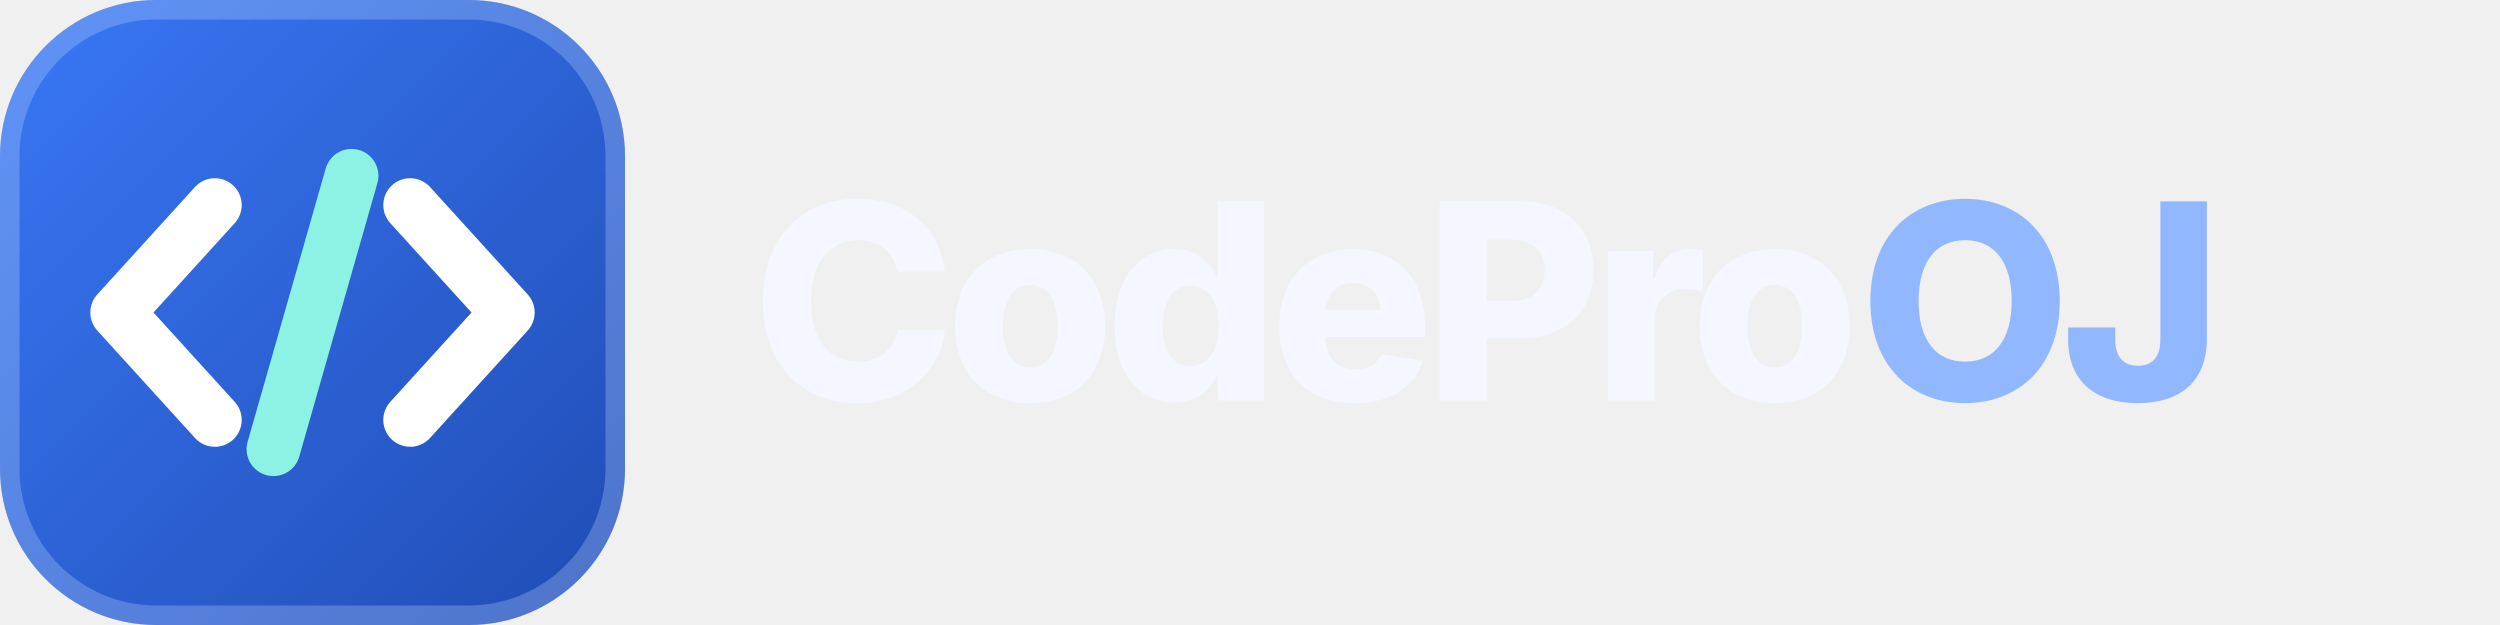
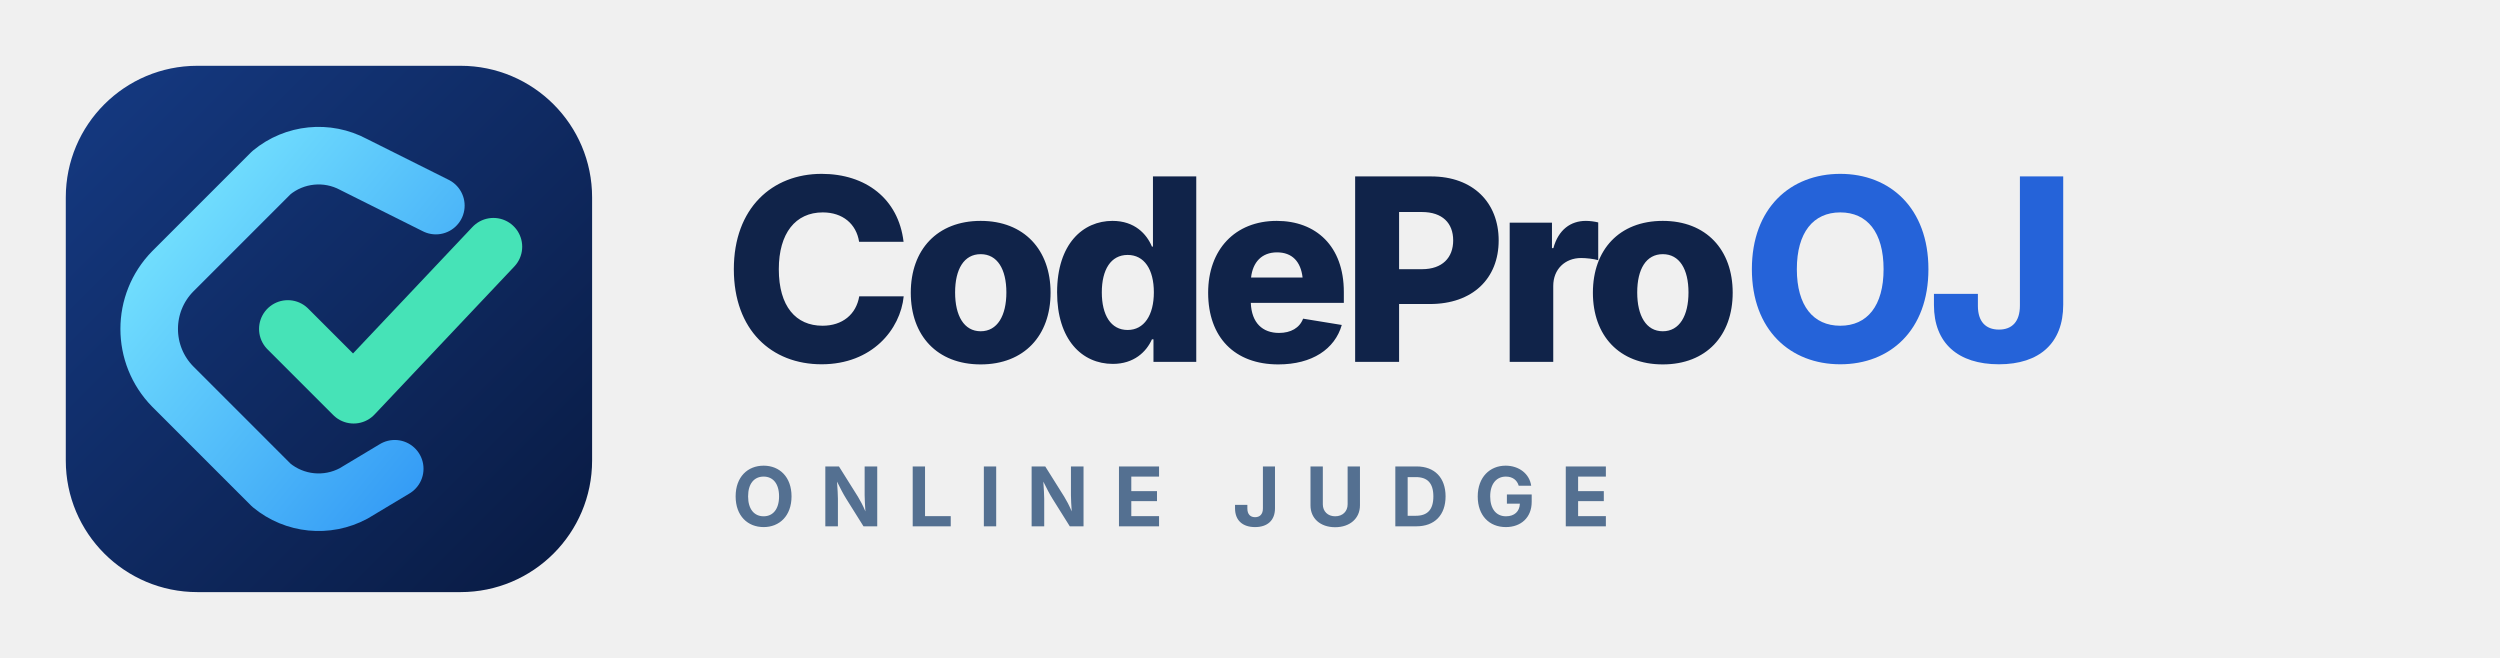
- <svg xmlns="http://www.w3.org/2000/svg" width="256" height="64" viewBox="0 0 256 64" role="img" aria-label="CodeProOJ">
+ <svg xmlns="http://www.w3.org/2000/svg" width="304" height="80" viewBox="0 0 304 80" role="img" aria-label="CodeProOJ Online Judge">
  <defs>
-     <linearGradient id="surface" x1="0" y1="0" x2="1" y2="1">
-       <stop offset="0" stop-color="#3978F6" />
-       <stop offset="1" stop-color="#204CB4" />
+     <linearGradient id="tile" x1="0" y1="0" x2="1" y2="1">
+       <stop stop-color="#153A83" />
+       <stop offset="1" stop-color="#091A41" />
+     </linearGradient>
+     <linearGradient id="code" x1="0" y1="0" x2="1" y2="1">
+       <stop stop-color="#7BE9FF" />
+       <stop offset="1" stop-color="#3198F5" />
    </linearGradient>
  </defs>
-   <rect width="64" height="64" rx="16" fill="url(#surface)" />
-   <rect x="1" y="1" width="62" height="62" rx="15" fill="none" stroke="#C7DAFF" stroke-opacity=".28" stroke-width="2" />
-   <path d="M22 21 12 32l10 11m20-22 10 11-10 11" fill="none" stroke="#fff" stroke-width="5.5" stroke-linecap="round" stroke-linejoin="round" />
-   <path d="m36 18-8 28" fill="none" stroke="#8CF2E4" stroke-width="5.5" stroke-linecap="round" />
-   <text x="77" y="41" fill="#F4F7FF" font-family="Inter, Segoe UI, Arial, sans-serif" font-size="28" font-weight="800" letter-spacing="-1">CodePro<tspan fill="#91B8FF">OJ</tspan>
+   <g transform="translate(8 8)">
+     <rect width="64" height="64" rx="16" fill="url(#tile)" />
+     <path d="M45 17 35 12a9 9 0 0 0-10 1L13 25a10 10 0 0 0 0 14l12 12a9 9 0 0 0 10 1l5-3" fill="none" stroke="url(#code)" stroke-width="7" stroke-linecap="round" stroke-linejoin="round" />
+     <path d="m27 32 8 8 17-18" fill="none" stroke="#46E3B7" stroke-width="7" stroke-linecap="round" stroke-linejoin="round" />
+   </g>
+   <text x="88" y="44" fill="#102349" font-family="Inter, Segoe UI, Arial, sans-serif" font-size="31" font-weight="800" letter-spacing="-1.4">CodePro<tspan fill="#2563D9">OJ</tspan>
  </text>
+   <text x="89" y="64" fill="#547091" font-family="Inter, Segoe UI, Arial, sans-serif" font-size="10" font-weight="700" letter-spacing="3">ONLINE JUDGE</text>
</svg>
